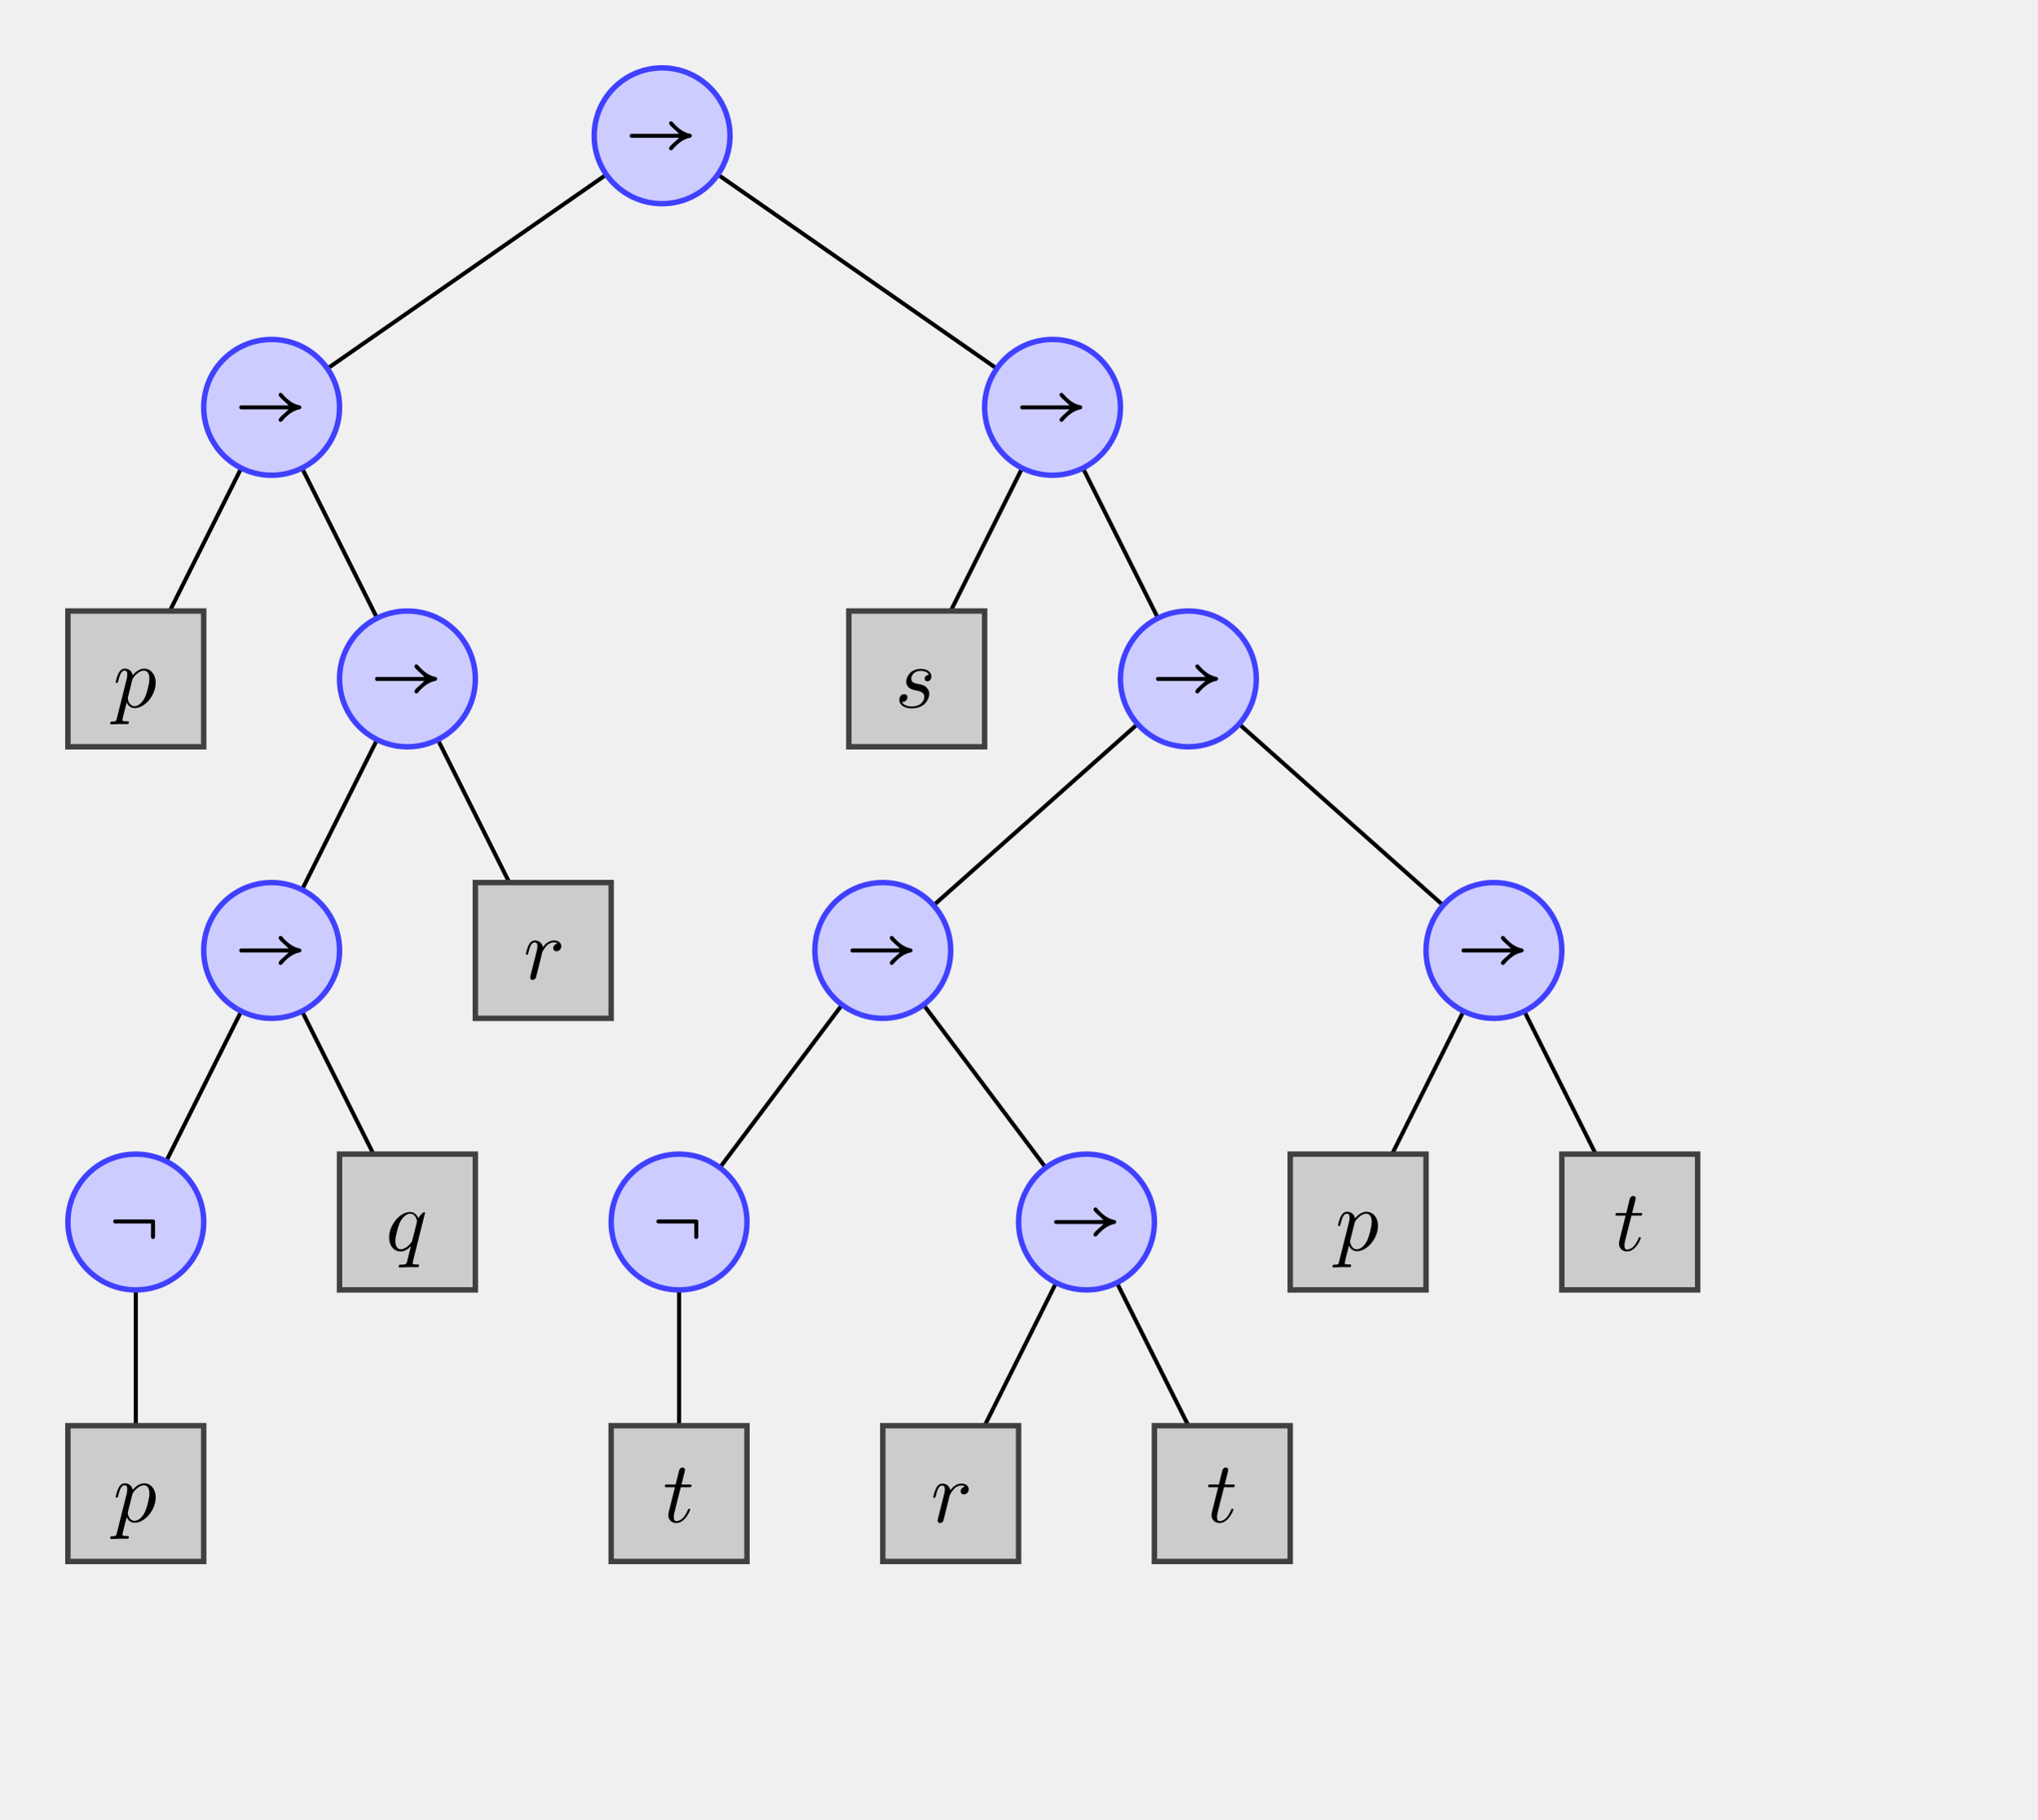
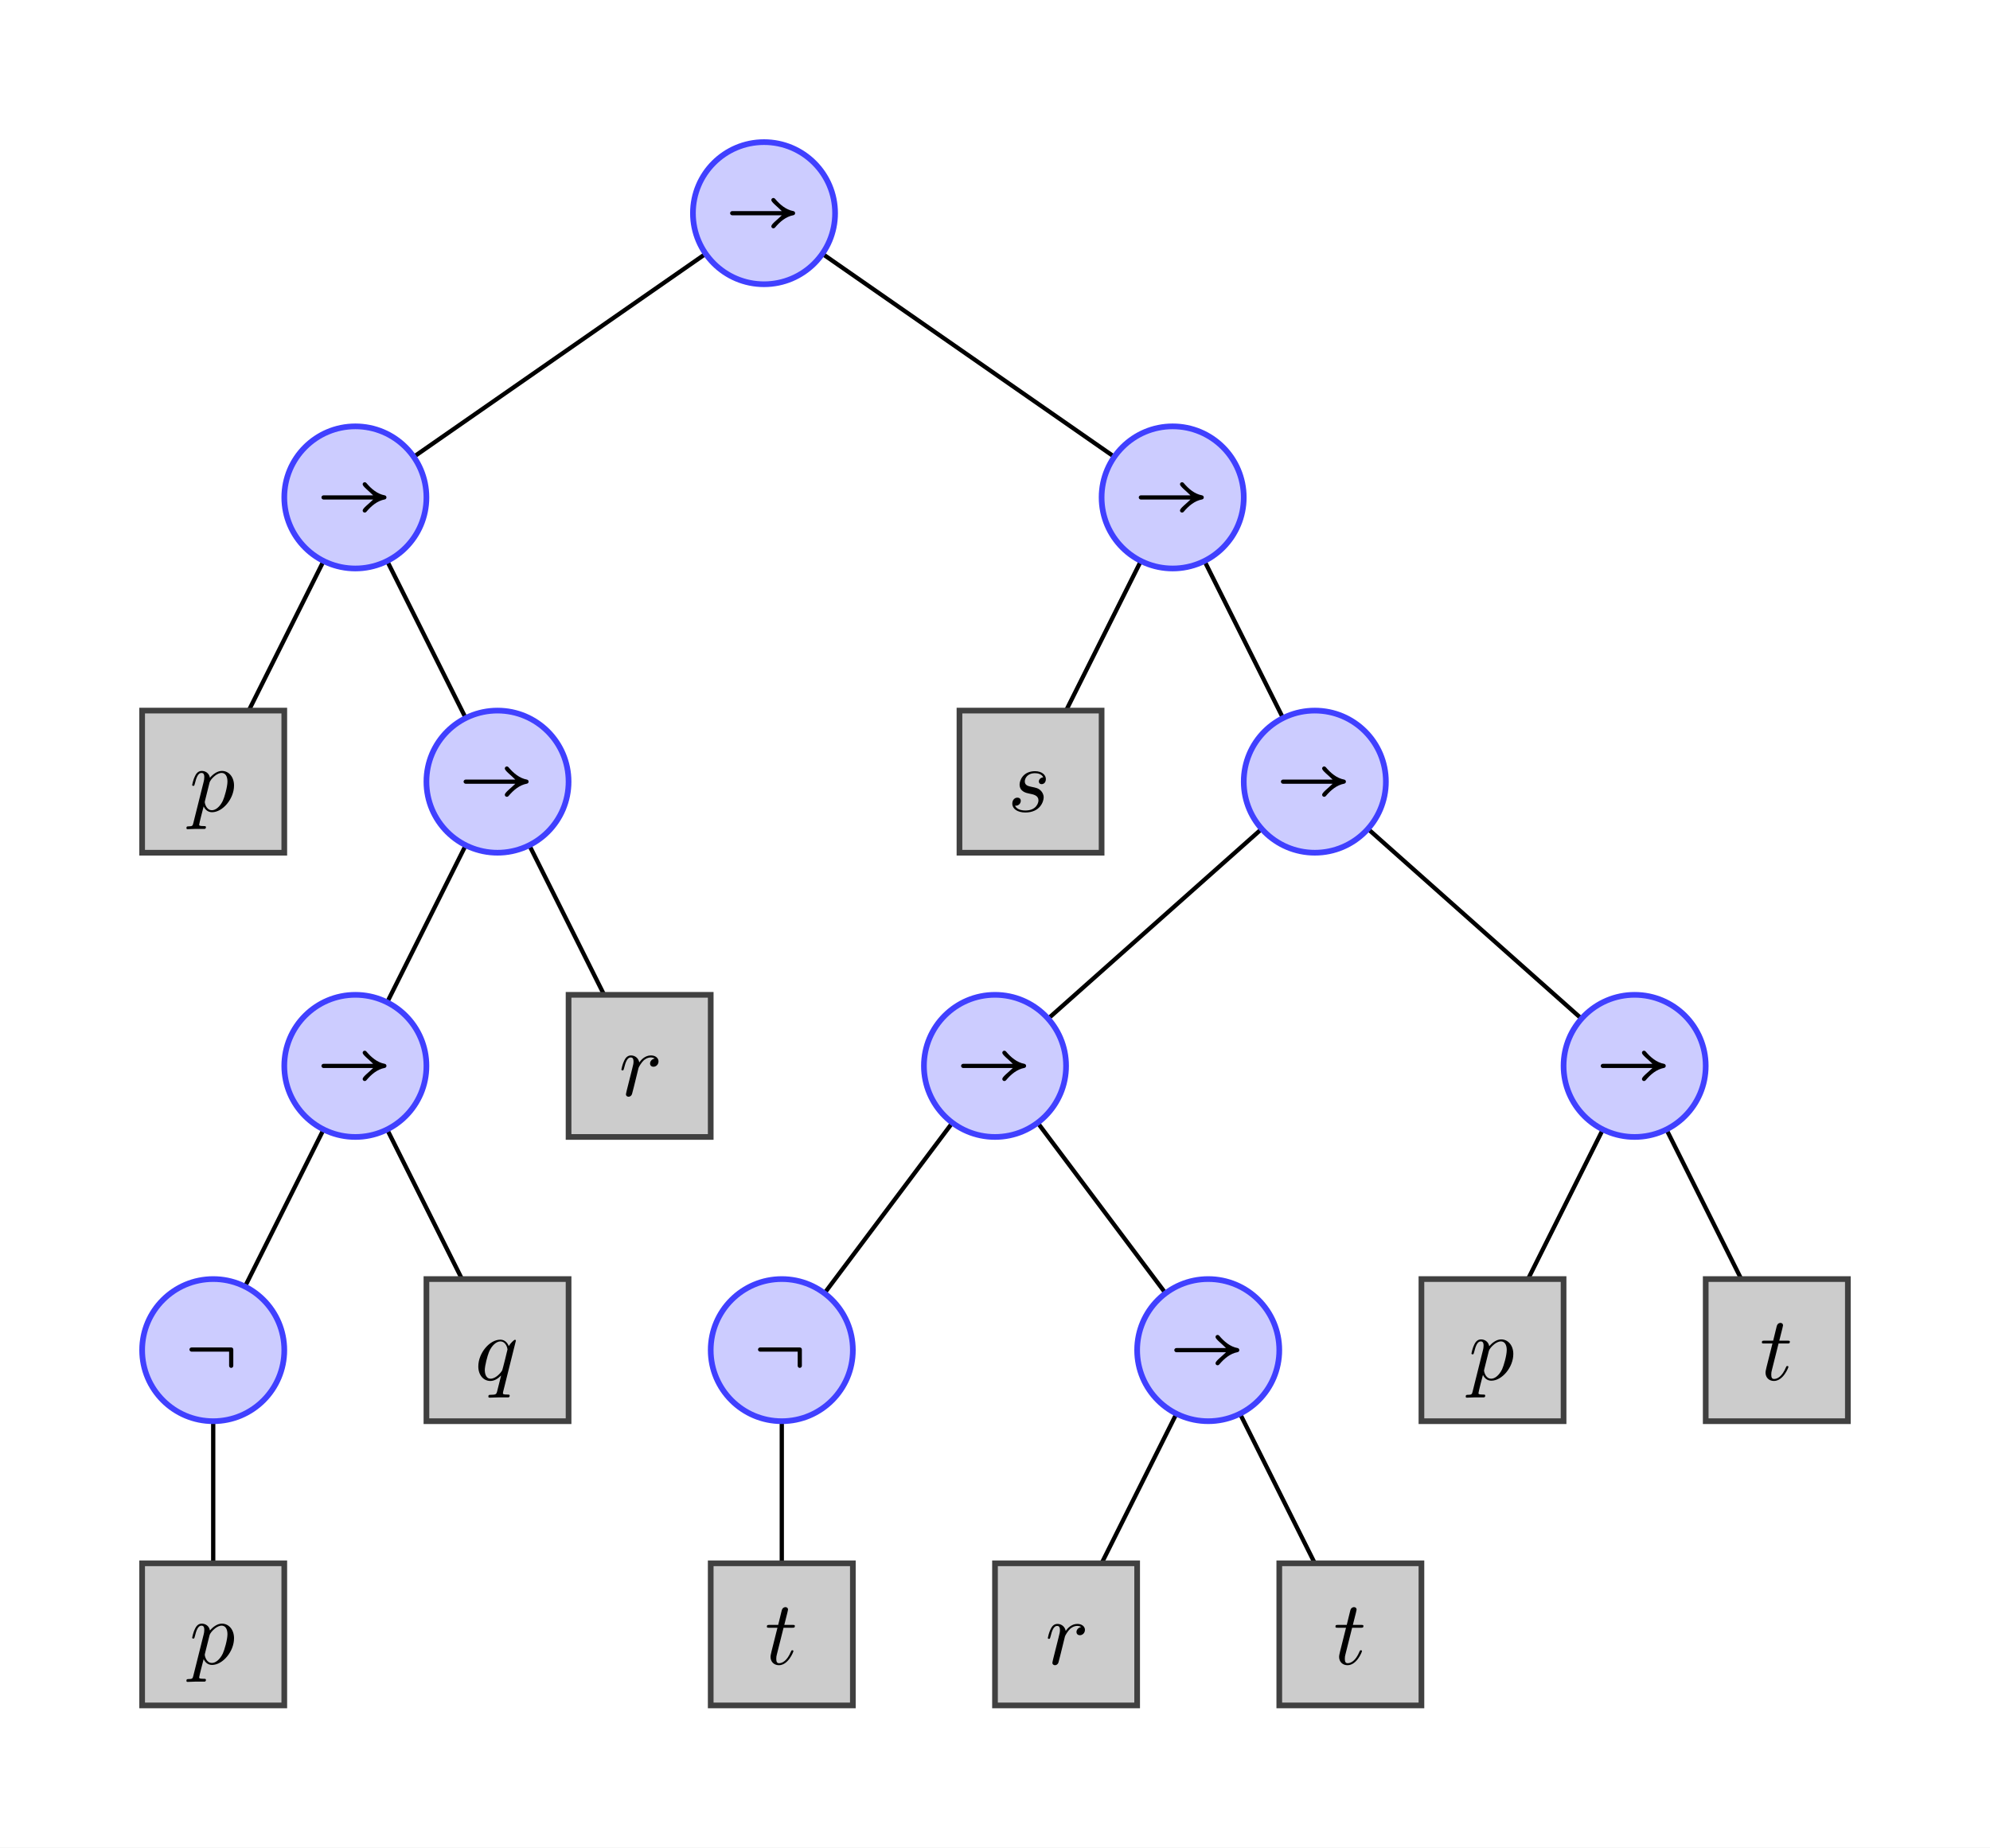
- <svg xmlns="http://www.w3.org/2000/svg" xmlns:xlink="http://www.w3.org/1999/xlink" version="1.1" height="500px" viewBox="0 0 75 67">
-   <line style="fill:none; stroke:#000000; stroke-width:0.15" x1="24.375" y1="5" x2="10" y2="15" />
-   <line style="fill:none; stroke:#000000; stroke-width:0.15" x1="24.375" y1="5" x2="38.75" y2="15" />
-   <line style="fill:none; stroke:#000000; stroke-width:0.15" x1="10" y1="15" x2="5" y2="25" />
-   <line style="fill:none; stroke:#000000; stroke-width:0.15" x1="10" y1="15" x2="15" y2="25" />
-   <line style="fill:none; stroke:#000000; stroke-width:0.15" x1="38.75" y1="15" x2="33.75" y2="25" />
-   <line style="fill:none; stroke:#000000; stroke-width:0.15" x1="38.75" y1="15" x2="43.75" y2="25" />
-   <line style="fill:none; stroke:#000000; stroke-width:0.15" x1="15" y1="25" x2="10" y2="35" />
-   <line style="fill:none; stroke:#000000; stroke-width:0.15" x1="15" y1="25" x2="20" y2="35" />
-   <line style="fill:none; stroke:#000000; stroke-width:0.15" x1="43.75" y1="25" x2="32.5" y2="35" />
-   <line style="fill:none; stroke:#000000; stroke-width:0.15" x1="43.75" y1="25" x2="55" y2="35" />
-   <line style="fill:none; stroke:#000000; stroke-width:0.15" x1="10" y1="35" x2="5" y2="45" />
-   <line style="fill:none; stroke:#000000; stroke-width:0.15" x1="10" y1="35" x2="15" y2="45" />
-   <line style="fill:none; stroke:#000000; stroke-width:0.15" x1="32.5" y1="35" x2="25" y2="45" />
-   <line style="fill:none; stroke:#000000; stroke-width:0.15" x1="32.5" y1="35" x2="40" y2="45" />
-   <line style="fill:none; stroke:#000000; stroke-width:0.15" x1="55" y1="35" x2="50" y2="45" />
-   <line style="fill:none; stroke:#000000; stroke-width:0.15" x1="55" y1="35" x2="60" y2="45" />
-   <line style="fill:none; stroke:#000000; stroke-width:0.15" x1="5" y1="45" x2="5" y2="55" />
-   <line style="fill:none; stroke:#000000; stroke-width:0.15" x1="25" y1="45" x2="25" y2="55" />
-   <line style="fill:none; stroke:#000000; stroke-width:0.15" x1="40" y1="45" x2="35" y2="55" />
-   <line style="fill:none; stroke:#000000; stroke-width:0.15" x1="40" y1="45" x2="45" y2="55" />
+ <svg xmlns="http://www.w3.org/2000/svg" xmlns:xlink="http://www.w3.org/1999/xlink" version="1.1" width="350px" height="325px" viewBox="-5 -5 70 65">
+   <rect x="-5" y="-5" width="100%" height="100%" fill="#fff" />
+   <line style="fill:none; stroke:#000; stroke-width:0.15" x1="21.875" y1="2.5" x2="7.5" y2="12.5" />
+   <line style="fill:none; stroke:#000; stroke-width:0.15" x1="21.875" y1="2.5" x2="36.25" y2="12.5" />
+   <line style="fill:none; stroke:#000; stroke-width:0.15" x1="7.5" y1="12.5" x2="2.5" y2="22.5" />
+   <line style="fill:none; stroke:#000; stroke-width:0.15" x1="7.5" y1="12.5" x2="12.5" y2="22.5" />
+   <line style="fill:none; stroke:#000; stroke-width:0.15" x1="36.25" y1="12.5" x2="31.25" y2="22.5" />
+   <line style="fill:none; stroke:#000; stroke-width:0.15" x1="36.25" y1="12.5" x2="41.25" y2="22.5" />
+   <line style="fill:none; stroke:#000; stroke-width:0.15" x1="12.5" y1="22.5" x2="7.5" y2="32.5" />
+   <line style="fill:none; stroke:#000; stroke-width:0.15" x1="12.5" y1="22.5" x2="17.5" y2="32.5" />
+   <line style="fill:none; stroke:#000; stroke-width:0.15" x1="41.25" y1="22.5" x2="30" y2="32.5" />
+   <line style="fill:none; stroke:#000; stroke-width:0.15" x1="41.25" y1="22.5" x2="52.5" y2="32.5" />
+   <line style="fill:none; stroke:#000; stroke-width:0.15" x1="7.5" y1="32.5" x2="2.5" y2="42.5" />
+   <line style="fill:none; stroke:#000; stroke-width:0.15" x1="7.5" y1="32.5" x2="12.5" y2="42.5" />
+   <line style="fill:none; stroke:#000; stroke-width:0.15" x1="30" y1="32.5" x2="22.5" y2="42.5" />
+   <line style="fill:none; stroke:#000; stroke-width:0.15" x1="30" y1="32.5" x2="37.5" y2="42.5" />
+   <line style="fill:none; stroke:#000; stroke-width:0.15" x1="52.5" y1="32.5" x2="47.5" y2="42.5" />
+   <line style="fill:none; stroke:#000; stroke-width:0.15" x1="52.5" y1="32.5" x2="57.5" y2="42.5" />
+   <line style="fill:none; stroke:#000; stroke-width:0.15" x1="2.5" y1="42.5" x2="2.5" y2="52.5" />
+   <line style="fill:none; stroke:#000; stroke-width:0.15" x1="22.5" y1="42.5" x2="22.5" y2="52.5" />
+   <line style="fill:none; stroke:#000; stroke-width:0.15" x1="37.5" y1="42.5" x2="32.5" y2="52.5" />
+   <line style="fill:none; stroke:#000; stroke-width:0.15" x1="37.5" y1="42.5" x2="42.5" y2="52.5" />
  <defs id="vertexLibrary">
-     <circle id="vertexCircle" style="fill:#ccccff; stroke:#4040ff; stroke-width:0.2" cx="0" cy="0" r="2.5" />
-     <rect id="vertexSquare" style="fill:#cccccc; stroke:#404040; stroke-width:0.2" x="-2.5" y="-2.5" width="5" height="5" />
+     <circle id="vertexCircle" style="fill:#ccf; stroke:#4040ff; stroke-width:0.2" cx="0" cy="0" r="2.5" />
+     <rect id="vertexSquare" style="fill:#ccc; stroke:#404040; stroke-width:0.2" x="-2.5" y="-2.5" width="5" height="5" />
    <g id="imply">
      <use xlink:href="#vertexCircle" />
-       <g transform="scale(0.21) translate(-9,-9)">
+       <g fill="#000" transform="scale(0.21) translate(-9,-9)">
        <svg style="display:block" width="17" height="18" viewBox="0 0 17 18">
-           <g fill="#000000">
-             <use transform="matrix(10,0,0,10,2.4,12.9)" xlink:href="#imply_ref1" />
-           </g>
-           <defs>
-             <path id="imply_ref1" transform="scale(0.001,-0.001)" d="M817.4,136 c-18.4,0 -35.2,13.7 -35.2,35.1 0,36.7 105.4,113.1 175.7,183.3 l-831.1,0 c-18.3,0 -35.1,16.9 -35.1,35.2 0,19.8 16.8,35.1 35.1,35.1 l831.1,0 C884.6,499.6 782.2,574.4 782.2,609.6 c0,21.4 16.8,35.1 35.2,35.1 10.7,0 19.8,-4.6 27.5,-13.7 80.9,-96.3 181.8,-183.4 307,-206.3 16.9,-3 29.1,-16.8 29.1,-35.1 0,-16.8 -12.2,-30.6 -29.1,-33.6 C1026.7,333.1 925.8,246 844.9,149.7 837.2,140.6 828.1,136 817.4,136 z" />
-           </defs>
+           <path d="M10.574 11.54a.345.345 0 0 1-.352-.351c0-.367 1.054-1.131 1.757-1.833H3.668a.367.367 0 0 1-.351-.352c0-.198.168-.351.351-.351h8.311c-.733-.749-1.757-1.497-1.757-1.849 0-.214.168-.351.352-.351a.35.35 0 0 1 .275.137c.809.963 1.818 1.834 3.07 2.063.169.03.291.168.291.351a.343.343 0 0 1-.291.336c-1.252.229-2.261 1.1-3.07 2.063a.35.35 0 0 1-.275.137z" />
        </svg>
      </g>
    </g>
-     <g id="var_p">
+     <g id="var_p" fill="#000">
      <g transform="scale(0.21) translate(0,-8) matrix(10,0,0,10,0,13)">
        <path transform="scale(0.001,-0.001)" d="M378.9,21.4 c56.5,0 129.9,50.4 181.8,157.4 27.5,58 77.9,233.7 77.9,323.8 0,90.2 -36.7,143.7 -97.8,143.7 -25.9,0 -70.2,-10.7 -123.7,-58.1 C389.6,565.3 348.3,522.5 337.6,481.3 L262.8,181.8 c-4.6,-18.3 -4.6,-21.4 -4.6,-24.4 0,-9.2 19.9,-136 120.7,-136 z M-28.9,-296.3 c-12.3,0 -19.9,6.1 -19.9,18.3 0,29.1 16.8,29.1 35.1,29.1 67.2,0 70.2,10.7 82.5,62.6 L239.9,498.1 c6.1,25.9 10.7,42.7 10.7,77.9 0,58 -21.4,70.3 -47.4,70.3 -55,0 -85.6,-73.4 -111.5,-181.9 C82.5,430.8 81,429.3 65.7,429.3 c-3.1,0 -18.3,0 -18.3,15.3 0,4.6 19.8,96.2 47.3,148.2 13.8,27.5 42.8,87.1 113.1,87.1 56.5,0 122.2,-32.1 137.5,-114.6 C395.7,624.9 469,679.9 545.4,679.9 661.5,679.9 748.6,579 748.6,435.4 c0,-224.6 -191,-447.5 -368.2,-447.5 -77.9,0 -120.7,53.4 -140.5,97.7 C229.2,47.4 165,-201.6 165,-219.9 c0,-13.8 0,-24.4 76.4,-24.4 21.4,0 36.7,0 36.7,-16.9 0,-30.5 -19.9,-30.5 -27.5,-30.5 l-151.3,0 c-42.8,0 -87.1,-4.6 -128.2,-4.6 z" />
      </g>
    </g>
-     <g id="var_s">
+     <g id="var_s" fill="#000">
      <g transform="scale(0.21) translate(0,-8) matrix(10,0,0,10,-0.4,13)">
        <path transform="scale(0.001,-0.001)" d="M297.9,-16.7 c-131.4,0 -218.5,61 -218.5,148.1 0,68.7 45.9,100.8 85.6,100.8 32.1,0 56.5,-18.3 56.5,-53.4 0,-39.6 -32.7,-81.9 -83.6,-81.9 -4.1,0 -8.3,0.3 -12.6,0.9 35.1,-81 152.8,-81 174.1,-81 183.4,0 218.5,128.3 218.5,168.1 0,84 -79.4,100.8 -158.9,116.1 -44.3,9.1 -157.3,32.1 -157.3,151.2 0,67.2 56.5,223.1 258.2,223.1 116.1,0 181.8,-62.7 181.8,-131.4 0,-59.6 -36.7,-85.6 -70.3,-85.6 -33.6,0 -47.4,23 -47.4,44.3 0,33.7 30.6,67.3 73.4,68.8 -23,59.6 -99.3,70.3 -137.5,70.3 C325.4,641.7 288.8,548.5 288.8,504.2 c0,-68.8 61.1,-79.5 116.1,-91.7 67.2,-13.7 111.5,-21.4 152.7,-64.2 C576,330 605,291.8 605,236.8 605,168.1 545.4,-16.7 297.9,-16.7 z" />
      </g>
    </g>
-     <g id="var_r">
+     <g id="var_r" fill="#000">
      <g transform="scale(0.21) translate(0,-8) matrix(10,0,0,10,0,13)">
        <path transform="scale(0.001,-0.001)" d="M165,-16.7 c-22.9,0 -44.3,13.7 -44.3,41.1 0,7.7 9.2,42.8 13.7,65.7 l88.7,353 c19.8,79.4 24.4,96.2 24.4,128.3 0,58 -21.4,70.3 -47.4,70.3 -55,0 -85.5,-73.4 -111.5,-181.8 C79.4,426.3 77.9,424.7 62.6,424.7 c-3,0 -18.3,0 -18.3,15.3 0,4.6 19.9,96.3 47.4,148.2 13.7,27.5 42.7,87.1 113,87.1 71.8,0 126.8,-48.9 139.1,-117.7 29,42.8 96.2,117.7 195.5,117.7 77.9,0 126.8,-45.9 126.8,-99.3 0,-55 -42.8,-90.2 -84,-90.2 -41.3,0 -58.1,29.1 -58.1,53.5 0,39.7 33.6,76.4 79.5,84 -1.6,0 -24.5,18.4 -64.2,18.4 -65.7,0 -110,-39.8 -122.2,-50.4 C380.4,557.6 337.6,485.8 331.5,466 322.4,424.7 294.9,317.8 282.6,267.4 276.5,239.9 224.6,32.1 221.5,26 210.8,-4.5 183.3,-16.7 165,-16.7 z" />
      </g>
    </g>
    <g id="not">
      <use xlink:href="#vertexCircle" />
-       <g transform="scale(0.21) translate(-6.5,-9)">
+       <g fill="#000" transform="scale(0.21) translate(-6.5,-9)">
        <svg style="display:block" width="12" height="18" viewBox="0 0 12 18">
-           <g fill="#000000">
-             <use transform="matrix(10,0,0,10,1.6,12.8)" xlink:href="#not_ref1" />
-           </g>
-           <defs>
-             <path id="not_ref1" transform="scale(0.001,-0.001)" d="M791.4,82.5 c-19.9,0 -35.1,15.3 -35.1,35.1 l0,236.8 -629.5,0 c-18.3,0 -35.1,16.9 -35.1,35.2 0,19.8 16.8,35.1 35.1,35.1 l664.6,0 c19.9,0 35.1,-13.7 35.1,-35.1 l0,-272 c0,-19.8 -16.8,-35.1 -35.1,-35.1 z" />
-           </defs>
+           <path d="M9.514 11.975a.345.345 0 0 1-.351-.351V9.256H2.868a.367.367 0 0 1-.351-.352c0-.198.168-.351.351-.351h6.646c.199 0 .351.137.351.351v2.72a.355.355 0 0 1-.351.351z" />
        </svg>
      </g>
    </g>
-     <g id="var_q">
+     <g id="var_q" fill="#000">
      <g transform="scale(0.21) translate(0,-8) matrix(10,0,0,10,0,13)">
        <path transform="scale(0.001,-0.001)" d="M267.4,21.4 c85.5,0 171.1,97.8 194,140.5 C466,168.1 550,502.6 550,511.8 c0,10.7 -21.4,134.5 -120.7,134.5 C366.7,646.3 287.2,582.1 239.9,469 213.9,404.9 169.6,238.3 169.6,165 c0,-26 6.1,-143.6 97.8,-143.6 z M249,-296.3 c-19.8,0 -19.8,15.3 -19.8,16.8 0,30.6 15.2,30.6 35.1,30.6 85.6,1.5 97.8,7.6 110,50.4 4.6,13.7 55,219.9 68.8,273.4 -55,-55 -114.6,-91.6 -180.3,-91.6 C151.3,-16.7 61.1,77.9 61.1,227.6 c0,221.6 187.9,447.7 368.2,447.7 48.9,0 108.5,-24.5 142.1,-107 26,44.3 87.1,105.5 103.9,105.5 10.7,0 15.3,-9.2 15.3,-15.3 L479.7,-186.3 c-3,-13.7 -6.1,-22.9 -6.1,-33.6 0,-13.8 0,-24.4 73.3,-24.4 24.5,0 39.8,0 39.8,-16.9 0,-30.5 -19.9,-30.5 -27.5,-30.5 l-157.4,0 c-50.4,0 -103.9,-4.6 -152.8,-4.6 z" />
      </g>
    </g>
-     <g id="var_t">
+     <g id="var_t" fill="#000">
      <g transform="scale(0.21) translate(0,-8) matrix(10,0,0,10,0,13)">
        <path transform="scale(0.001,-0.001)" d="M236.8,-16.7 c-82.5,0 -140.5,58 -140.5,140.5 0,27.5 6.1,53.4 116.1,487.3 l-134.5,0 c-30.5,0 -42.8,0 -42.8,18.3 0,29.1 15.3,29.1 45.9,29.1 l143.6,0 59.6,242.9 c13.7,53.5 56.5,55 61.1,55 26,0 44.3,-15.3 44.3,-41.3 0,-9.1 -7.7,-39.7 -62.7,-256.6 l134.5,0 c27.5,0 42.8,0 42.8,-16.8 0,-30.6 -15.3,-30.6 -45.9,-30.6 l-143.6,0 L201.7,160.4 c-6.1,-26 -9.2,-36.6 -9.2,-73.3 0,-50.4 15.3,-70.3 47.4,-70.3 51.9,0 132.9,36.7 198.6,195.6 7.6,16.8 9.1,21.4 22.9,21.4 6.1,0 18.3,0 18.3,-15.3 0,-12.2 -87.1,-235.2 -242.9,-235.2 z" />
      </g>
    </g>
  </defs>
-   <use transform="translate(24.375,5)" xlink:href="#imply" />
-   <use transform="translate(10,15)" xlink:href="#imply" />
-   <use transform="translate(38.75,15)" xlink:href="#imply" />
-   <use transform="translate(5,25)" xlink:href="#vertexSquare" />
-   <use transform="translate(4.16,25)" xlink:href="#var_p" />
-   <use transform="translate(15,25)" xlink:href="#imply" />
-   <use transform="translate(33.75,25)" xlink:href="#vertexSquare" />
-   <use transform="translate(33.0255,25)" xlink:href="#var_s" />
-   <use transform="translate(43.75,25)" xlink:href="#imply" />
-   <use transform="translate(10,35)" xlink:href="#imply" />
-   <use transform="translate(20,35)" xlink:href="#vertexSquare" />
-   <use transform="translate(19.265,35)" xlink:href="#var_r" />
-   <use transform="translate(32.5,35)" xlink:href="#imply" />
-   <use transform="translate(55,35)" xlink:href="#imply" />
-   <use transform="translate(5,45)" xlink:href="#not" />
-   <use transform="translate(15,45)" xlink:href="#vertexSquare" />
-   <use transform="translate(14.1967,45)" xlink:href="#var_q" />
-   <use transform="translate(25,45)" xlink:href="#not" />
-   <use transform="translate(40,45)" xlink:href="#imply" />
-   <use transform="translate(50,45)" xlink:href="#vertexSquare" />
-   <use transform="translate(49.16,45)" xlink:href="#var_p" />
-   <use transform="translate(60,45)" xlink:href="#vertexSquare" />
-   <use transform="translate(59.4015,45)" xlink:href="#var_t" />
-   <use transform="translate(5,55)" xlink:href="#vertexSquare" />
-   <use transform="translate(4.16,55)" xlink:href="#var_p" />
-   <use transform="translate(25,55)" xlink:href="#vertexSquare" />
-   <use transform="translate(24.4015,55)" xlink:href="#var_t" />
-   <use transform="translate(35,55)" xlink:href="#vertexSquare" />
-   <use transform="translate(34.265,55)" xlink:href="#var_r" />
-   <use transform="translate(45,55)" xlink:href="#vertexSquare" />
-   <use transform="translate(44.4015,55)" xlink:href="#var_t" />
+   <use transform="translate(21.875,2.5)" xlink:href="#imply" />
+   <use transform="translate(7.5,12.5)" xlink:href="#imply" />
+   <use transform="translate(36.25,12.5)" xlink:href="#imply" />
+   <use transform="translate(2.5,22.5)" xlink:href="#vertexSquare" />
+   <use transform="translate(1.66,22.5)" xlink:href="#var_p" />
+   <use transform="translate(12.5,22.5)" xlink:href="#imply" />
+   <use transform="translate(31.25,22.5)" xlink:href="#vertexSquare" />
+   <use transform="translate(30.5255,22.5)" xlink:href="#var_s" />
+   <use transform="translate(41.25,22.5)" xlink:href="#imply" />
+   <use transform="translate(7.5,32.5)" xlink:href="#imply" />
+   <use transform="translate(17.5,32.5)" xlink:href="#vertexSquare" />
+   <use transform="translate(16.765,32.5)" xlink:href="#var_r" />
+   <use transform="translate(30,32.5)" xlink:href="#imply" />
+   <use transform="translate(52.5,32.5)" xlink:href="#imply" />
+   <use transform="translate(2.5,42.5)" xlink:href="#not" />
+   <use transform="translate(12.5,42.5)" xlink:href="#vertexSquare" />
+   <use transform="translate(11.69675,42.5)" xlink:href="#var_q" />
+   <use transform="translate(22.5,42.5)" xlink:href="#not" />
+   <use transform="translate(37.5,42.5)" xlink:href="#imply" />
+   <use transform="translate(47.5,42.5)" xlink:href="#vertexSquare" />
+   <use transform="translate(46.66,42.5)" xlink:href="#var_p" />
+   <use transform="translate(57.5,42.5)" xlink:href="#vertexSquare" />
+   <use transform="translate(56.9015,42.5)" xlink:href="#var_t" />
+   <use transform="translate(2.5,52.5)" xlink:href="#vertexSquare" />
+   <use transform="translate(1.66,52.5)" xlink:href="#var_p" />
+   <use transform="translate(22.5,52.5)" xlink:href="#vertexSquare" />
+   <use transform="translate(21.9015,52.5)" xlink:href="#var_t" />
+   <use transform="translate(32.5,52.5)" xlink:href="#vertexSquare" />
+   <use transform="translate(31.765,52.5)" xlink:href="#var_r" />
+   <use transform="translate(42.5,52.5)" xlink:href="#vertexSquare" />
+   <use transform="translate(41.9015,52.5)" xlink:href="#var_t" />
</svg>
